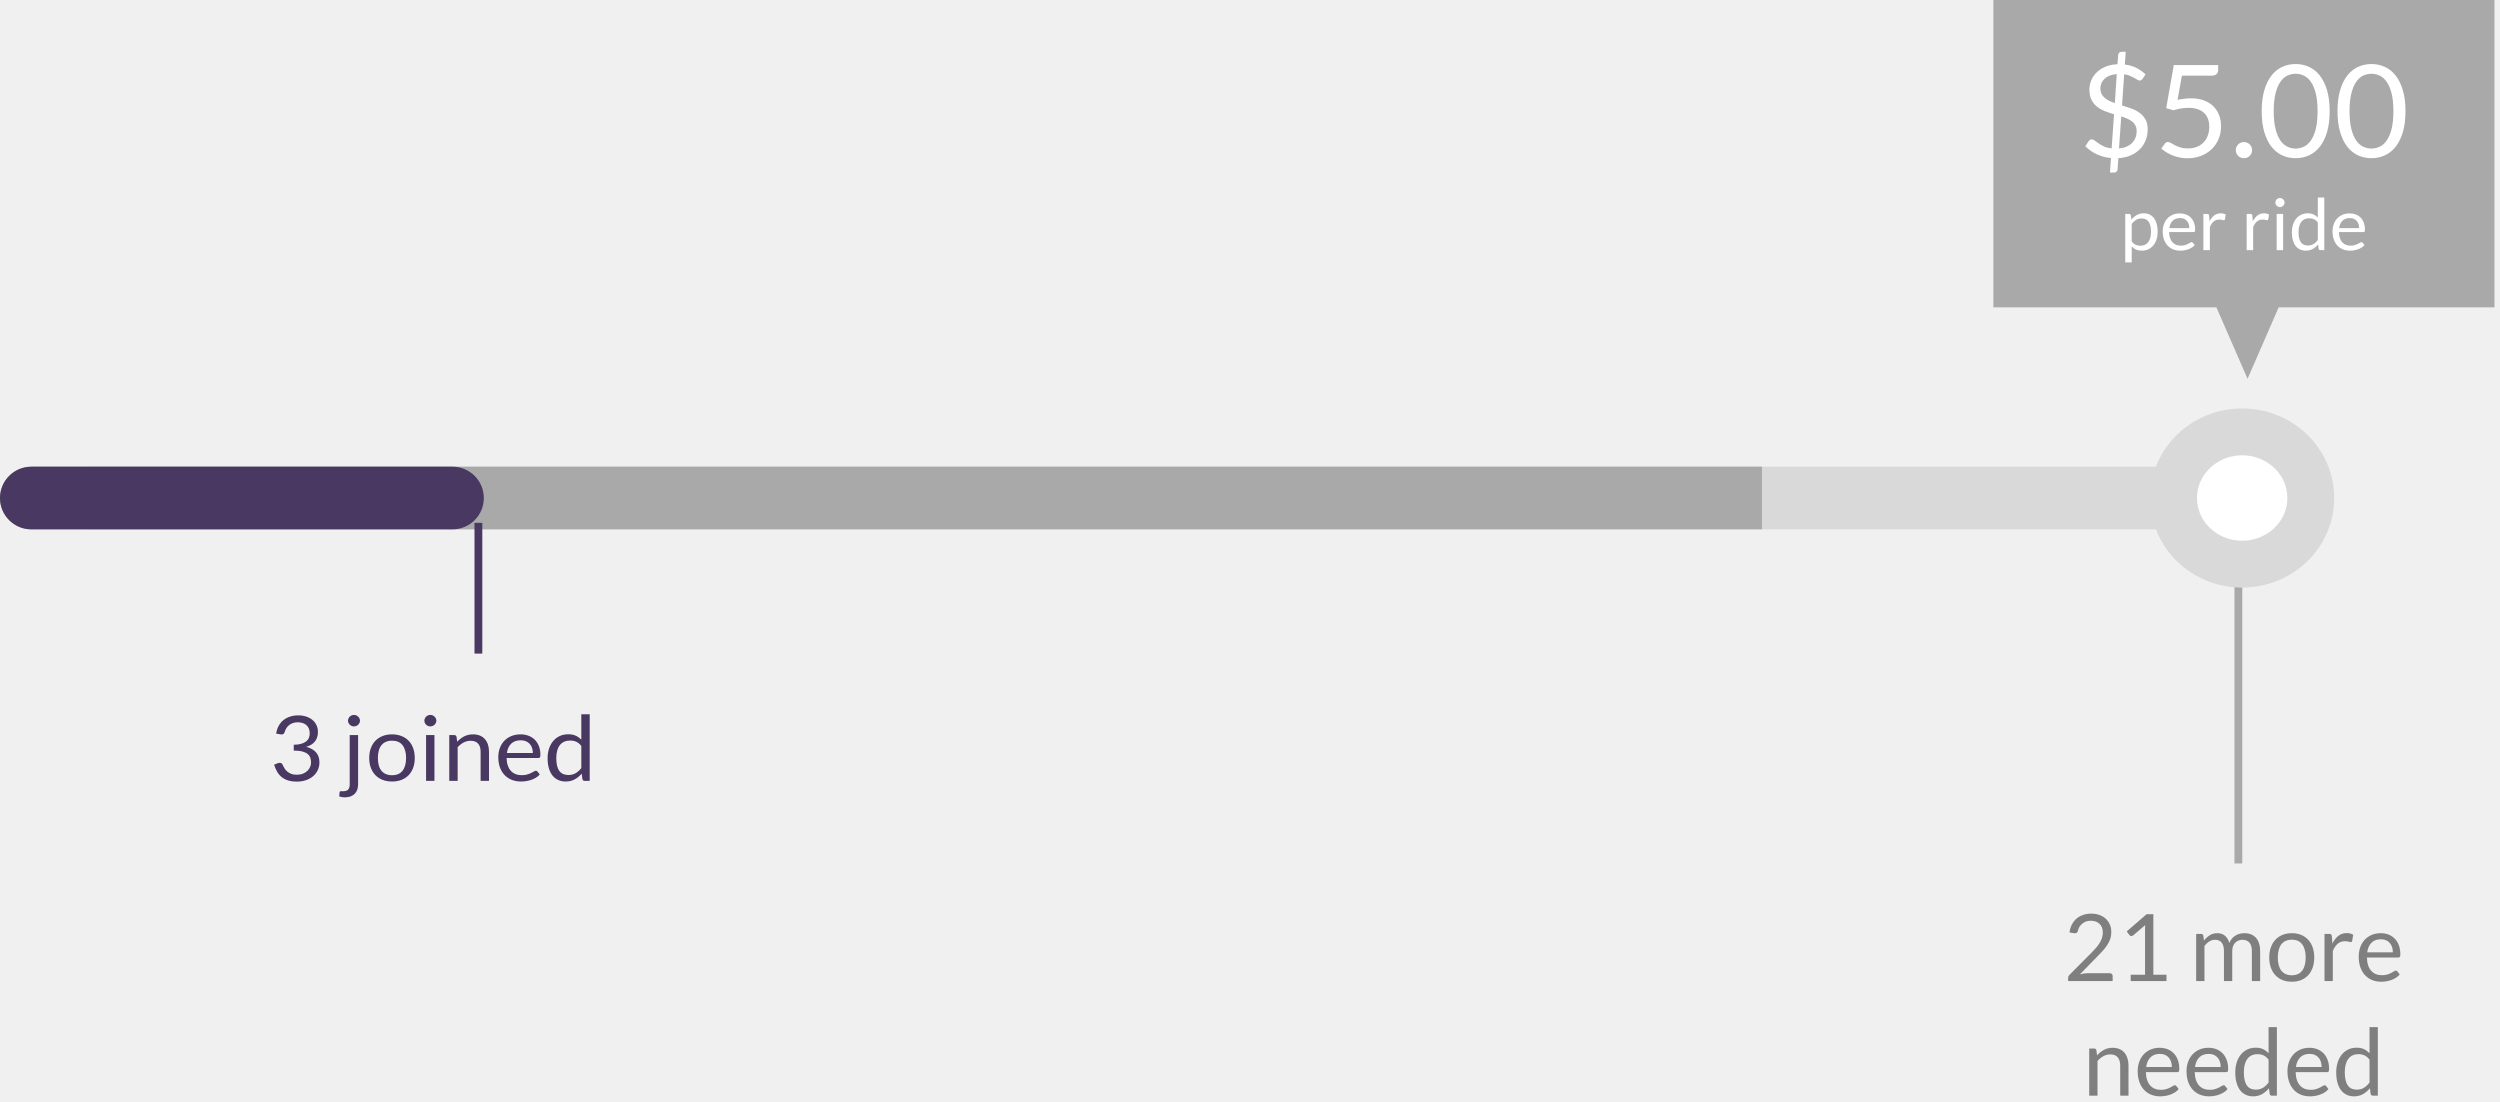
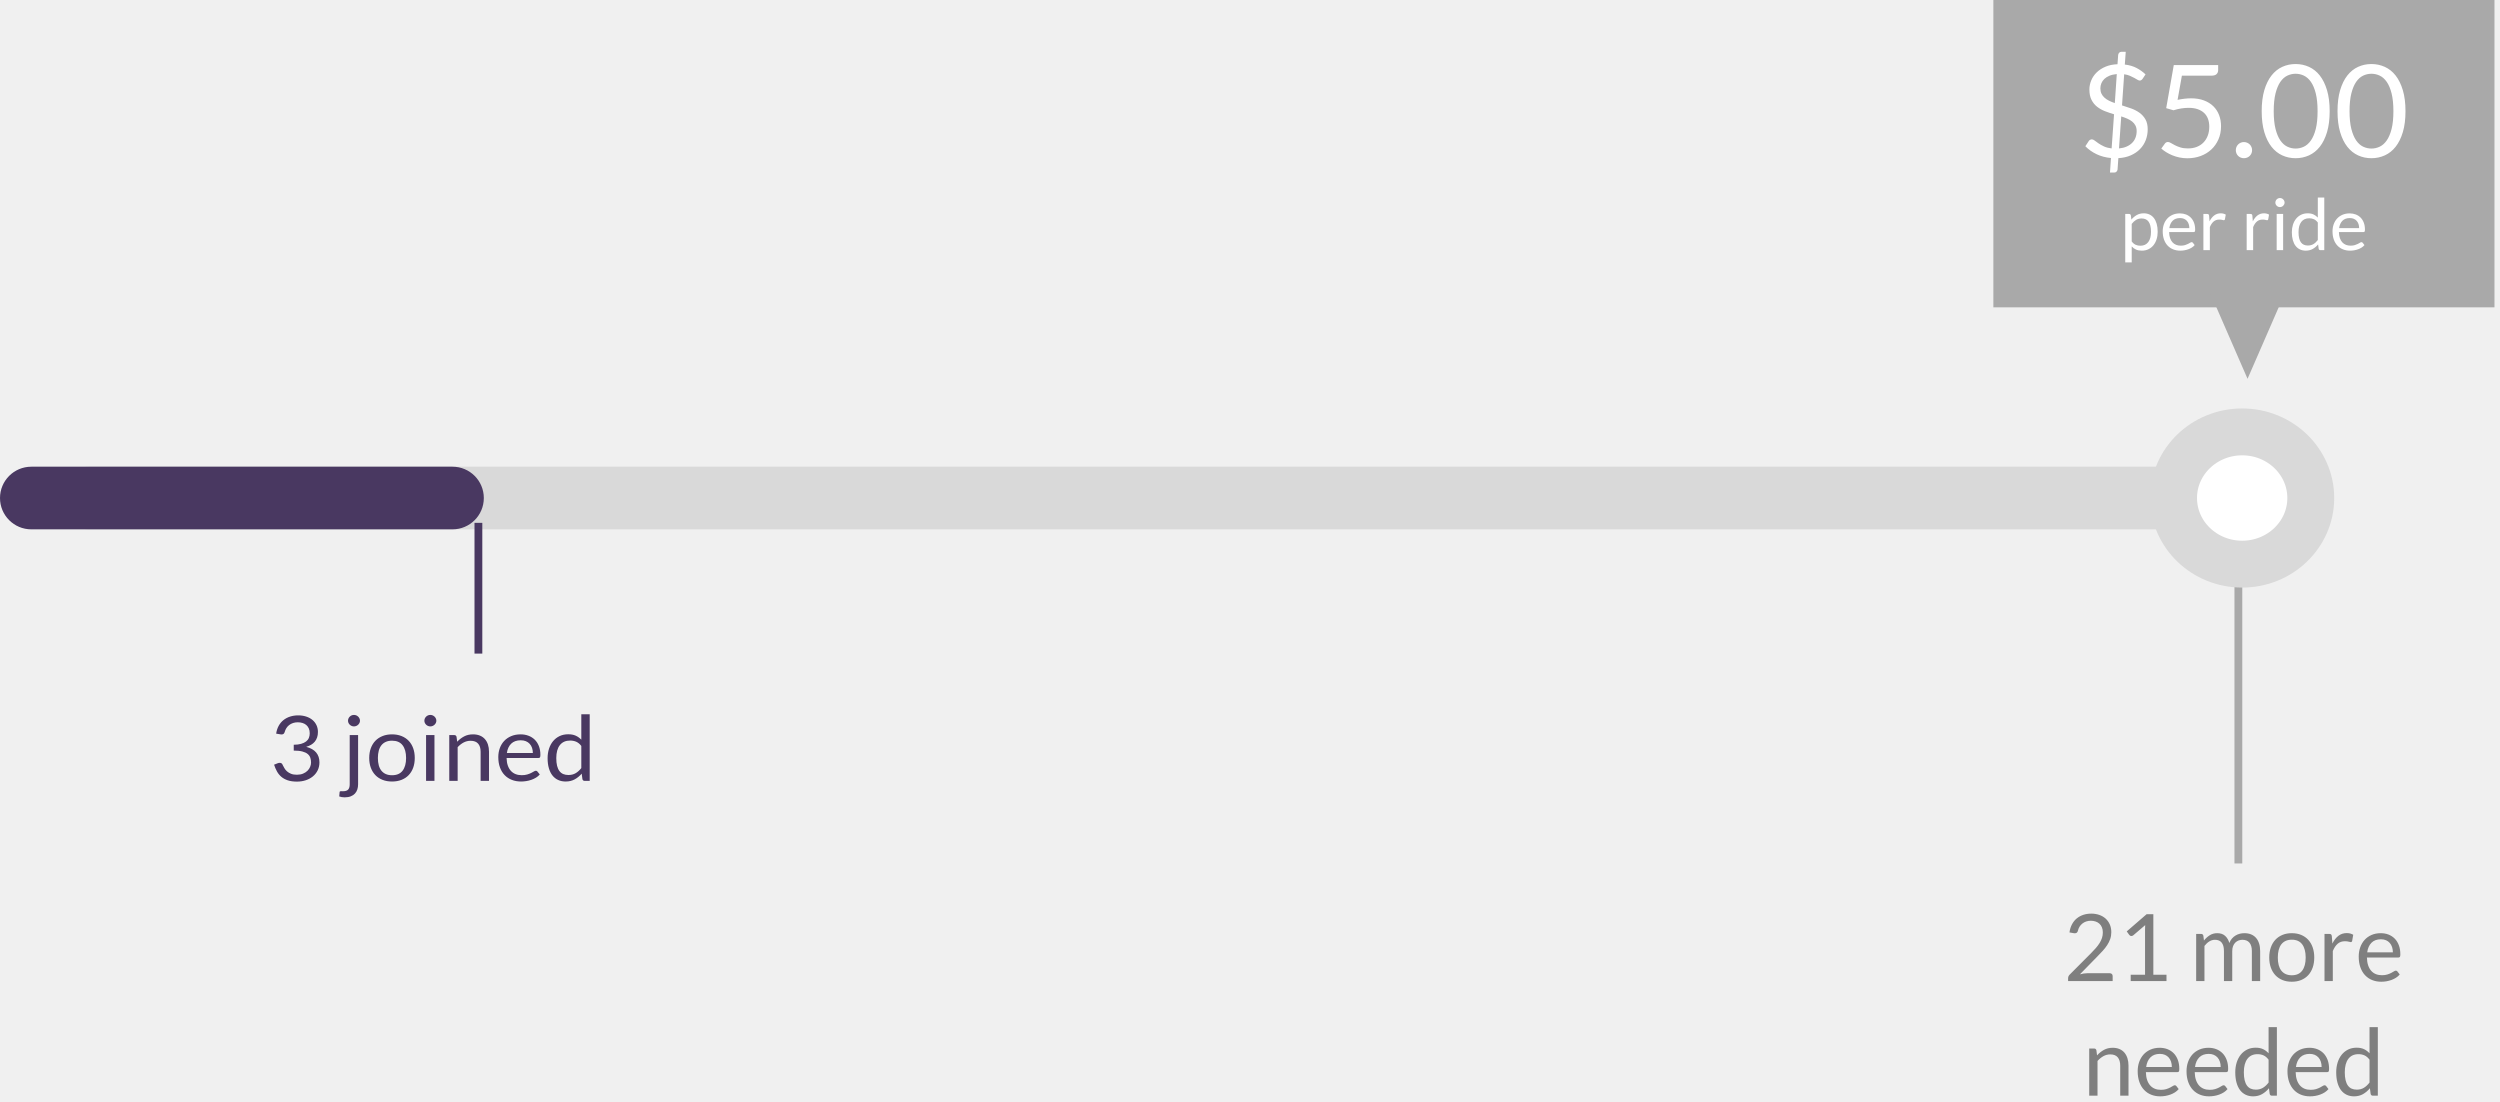
<svg xmlns="http://www.w3.org/2000/svg" width="320px" height="141px" viewBox="0 0 320 141" version="1.1">
  <defs />
  <g id="Kickstarter" stroke="none" stroke-width="1" fill="none" fill-rule="evenodd">
    <g id="Fullflow" transform="translate(-1118, -1983)">
      <g id="Group" transform="translate(1118, 1983)">
        <g id="Group-6" transform="translate(255.1495, 21.26246)">
          <g id="Group-4" />
        </g>
        <g id="Group-2">
          <path d="M286.512,71.479 L286.512,110.023" id="Line" stroke="#A9A9A9" stroke-linecap="square" />
          <g id="KickstartBar" transform="translate(0, 55.28239)">
            <rect id="Rectangle" fill="#D9D9D9" x="7.394" y="4.455" width="288.384" height="8.019" rx="4.009" />
-             <path d="M0,8.464 C0,6.25 1.799,4.455 4.01,4.455 L225.531,4.455 L225.531,12.474 L4.01,12.474 C1.795,12.474 0,10.674 0,8.464 L0,8.464 Z" id="Rectangle" fill="#A9A9A9" />
+             <path d="M0,8.464 C0,6.25 1.799,4.455 4.01,4.455 L225.531,4.455 L225.531,12.474 L4.01,12.474 C1.795,12.474 0,10.674 0,8.464 L0,8.464 Z" id="Rectangle" />
            <rect id="Rectangle" fill="#493861" x="0" y="4.455" width="61.929" height="8.019" rx="4.009" />
            <ellipse id="Oval" stroke="#D9D9D9" stroke-width="6" fill="#FFFFFF" cx="286.998" cy="8.464" rx="8.781" ry="8.464" />
          </g>
          <rect id="Rectangle-2" fill="#A9A9A9" x="255.15" y="0" width="64.143" height="39.339" />
          <polygon id="Triangle" fill="#A9A9A9" points="282.108 35.68 293.263 35.68 287.686 48.488" />
          <path d="M270.204,20.226 C269.529,20.165 268.914,20.002 268.359,19.736 C267.804,19.47 267.326,19.131 266.924,18.719 L267.367,18.044 C267.406,17.983 267.462,17.934 267.535,17.896 C267.607,17.857 267.682,17.838 267.761,17.838 C267.867,17.838 267.986,17.89 268.12,17.994 C268.254,18.099 268.419,18.218 268.614,18.353 C268.809,18.487 269.042,18.617 269.313,18.744 C269.583,18.87 269.908,18.955 270.287,18.999 L270.597,14.627 C270.206,14.512 269.823,14.381 269.446,14.236 C269.07,14.09 268.732,13.901 268.434,13.668 C268.136,13.434 267.896,13.141 267.715,12.787 C267.533,12.433 267.443,11.989 267.443,11.457 C267.443,11.056 267.522,10.665 267.681,10.284 C267.84,9.902 268.072,9.563 268.376,9.267 C268.68,8.97 269.055,8.727 269.501,8.538 C269.947,8.349 270.46,8.243 271.04,8.221 L271.124,7.035 C271.135,6.931 271.177,6.838 271.249,6.755 C271.322,6.673 271.42,6.632 271.542,6.632 L272.094,6.632 L271.977,8.262 C272.563,8.333 273.068,8.482 273.492,8.707 C273.916,8.932 274.295,9.204 274.629,9.522 L274.27,10.065 C274.158,10.23 274.03,10.312 273.885,10.312 C273.807,10.312 273.711,10.278 273.596,10.209 C273.482,10.141 273.344,10.061 273.182,9.971 C273.02,9.88 272.833,9.79 272.622,9.699 C272.41,9.608 272.167,9.544 271.894,9.505 L271.618,13.491 C272.019,13.611 272.415,13.743 272.806,13.886 C273.196,14.029 273.547,14.212 273.86,14.437 C274.172,14.663 274.424,14.944 274.617,15.281 C274.809,15.619 274.906,16.04 274.906,16.545 C274.906,17.039 274.822,17.503 274.655,17.937 C274.487,18.37 274.243,18.752 273.922,19.081 C273.602,19.411 273.209,19.678 272.743,19.884 C272.277,20.09 271.746,20.209 271.149,20.242 L271.049,21.691 C271.037,21.796 270.994,21.888 270.919,21.967 C270.844,22.047 270.747,22.087 270.63,22.087 L270.078,22.087 L270.204,20.226 Z M273.492,16.776 C273.492,16.501 273.44,16.265 273.337,16.068 C273.234,15.87 273.093,15.7 272.914,15.557 C272.736,15.415 272.527,15.291 272.287,15.187 C272.047,15.082 271.79,14.986 271.517,14.899 L271.233,18.999 C271.595,18.966 271.917,18.888 272.199,18.764 C272.481,18.641 272.718,18.483 272.91,18.291 C273.103,18.099 273.248,17.875 273.345,17.62 C273.443,17.365 273.492,17.083 273.492,16.776 L273.492,16.776 Z M268.848,11.309 C268.848,11.572 268.896,11.801 268.99,11.996 C269.085,12.191 269.216,12.363 269.384,12.511 C269.551,12.659 269.746,12.788 269.969,12.898 C270.192,13.008 270.435,13.106 270.697,13.194 L270.948,9.481 C270.586,9.514 270.272,9.585 270.007,9.695 C269.742,9.805 269.525,9.942 269.354,10.107 C269.184,10.271 269.057,10.456 268.974,10.662 C268.89,10.868 268.848,11.084 268.848,11.309 L268.848,11.309 Z M283.925,8.97 C283.925,9.179 283.858,9.35 283.724,9.485 C283.59,9.619 283.364,9.687 283.046,9.687 L279.281,9.687 L278.729,12.782 C279.354,12.651 279.931,12.585 280.461,12.585 C281.086,12.585 281.636,12.675 282.113,12.857 C282.59,13.038 282.99,13.287 283.314,13.606 C283.637,13.924 283.881,14.3 284.046,14.734 C284.21,15.168 284.293,15.64 284.293,16.15 C284.293,16.776 284.181,17.341 283.958,17.846 C283.735,18.351 283.43,18.784 283.042,19.143 C282.654,19.503 282.198,19.778 281.674,19.971 C281.15,20.163 280.584,20.259 279.976,20.259 C279.624,20.259 279.287,20.224 278.963,20.156 C278.64,20.087 278.339,19.995 278.06,19.88 C277.781,19.765 277.521,19.633 277.282,19.485 C277.042,19.337 276.83,19.18 276.646,19.015 L277.098,18.39 C277.198,18.247 277.332,18.176 277.499,18.176 C277.605,18.176 277.729,18.218 277.871,18.303 C278.014,18.388 278.185,18.483 278.386,18.587 C278.587,18.692 278.822,18.786 279.093,18.871 C279.363,18.956 279.686,18.999 280.059,18.999 C280.478,18.999 280.854,18.933 281.189,18.801 C281.523,18.67 281.809,18.482 282.046,18.237 C282.283,17.993 282.466,17.701 282.594,17.36 C282.723,17.02 282.787,16.639 282.787,16.216 C282.787,15.848 282.732,15.516 282.624,15.22 C282.515,14.923 282.35,14.671 282.13,14.462 C281.91,14.254 281.635,14.092 281.306,13.976 C280.977,13.861 280.592,13.803 280.151,13.803 C279.85,13.803 279.538,13.828 279.214,13.878 C278.891,13.927 278.556,14.007 278.21,14.116 L277.273,13.845 L278.244,8.328 L283.925,8.328 L283.925,8.97 Z M286.184,19.221 C286.184,19.079 286.21,18.944 286.263,18.818 C286.316,18.692 286.389,18.582 286.481,18.488 C286.573,18.395 286.683,18.321 286.811,18.266 C286.939,18.211 287.076,18.184 287.221,18.184 C287.366,18.184 287.503,18.211 287.631,18.266 C287.759,18.321 287.871,18.395 287.966,18.488 C288.06,18.582 288.134,18.692 288.187,18.818 C288.24,18.944 288.267,19.079 288.267,19.221 C288.267,19.37 288.24,19.505 288.187,19.629 C288.134,19.752 288.06,19.861 287.966,19.954 C287.871,20.047 287.759,20.12 287.631,20.172 C287.503,20.224 287.366,20.251 287.221,20.251 C287.076,20.251 286.939,20.224 286.811,20.172 C286.683,20.12 286.573,20.047 286.481,19.954 C286.389,19.861 286.316,19.752 286.263,19.629 C286.21,19.505 286.184,19.37 286.184,19.221 L286.184,19.221 Z M298.198,14.232 C298.198,15.264 298.085,16.157 297.859,16.912 C297.633,17.666 297.325,18.291 296.935,18.785 C296.544,19.279 296.083,19.647 295.55,19.888 C295.017,20.13 294.447,20.251 293.839,20.251 C293.225,20.251 292.655,20.13 292.128,19.888 C291.601,19.647 291.142,19.279 290.752,18.785 C290.361,18.291 290.054,17.666 289.831,16.912 C289.608,16.157 289.497,15.264 289.497,14.232 C289.497,13.2 289.608,12.305 289.831,11.547 C290.054,10.79 290.361,10.163 290.752,9.666 C291.142,9.169 291.601,8.8 292.128,8.559 C292.655,8.317 293.225,8.196 293.839,8.196 C294.447,8.196 295.017,8.317 295.55,8.559 C296.083,8.8 296.544,9.169 296.935,9.666 C297.325,10.163 297.633,10.79 297.859,11.547 C298.085,12.305 298.198,13.2 298.198,14.232 L298.198,14.232 Z M296.65,14.232 C296.65,13.331 296.573,12.575 296.42,11.963 C296.267,11.351 296.06,10.859 295.801,10.485 C295.541,10.112 295.242,9.844 294.901,9.682 C294.561,9.521 294.207,9.44 293.839,9.44 C293.471,9.44 293.117,9.521 292.776,9.682 C292.436,9.844 292.138,10.112 291.881,10.485 C291.625,10.859 291.42,11.351 291.266,11.963 C291.113,12.575 291.036,13.331 291.036,14.232 C291.036,15.132 291.113,15.887 291.266,16.496 C291.42,17.105 291.625,17.596 291.881,17.97 C292.138,18.343 292.436,18.611 292.776,18.773 C293.117,18.934 293.471,19.015 293.839,19.015 C294.207,19.015 294.561,18.934 294.901,18.773 C295.242,18.611 295.541,18.343 295.801,17.97 C296.06,17.596 296.267,17.105 296.42,16.496 C296.573,15.887 296.65,15.132 296.65,14.232 L296.65,14.232 Z M307.903,14.232 C307.903,15.264 307.79,16.157 307.564,16.912 C307.338,17.666 307.03,18.291 306.64,18.785 C306.249,19.279 305.788,19.647 305.255,19.888 C304.722,20.13 304.152,20.251 303.544,20.251 C302.93,20.251 302.36,20.13 301.833,19.888 C301.306,19.647 300.847,19.279 300.457,18.785 C300.066,18.291 299.76,17.666 299.536,16.912 C299.313,16.157 299.202,15.264 299.202,14.232 C299.202,13.2 299.313,12.305 299.536,11.547 C299.76,10.79 300.066,10.163 300.457,9.666 C300.847,9.169 301.306,8.8 301.833,8.559 C302.36,8.317 302.93,8.196 303.544,8.196 C304.152,8.196 304.722,8.317 305.255,8.559 C305.788,8.8 306.249,9.169 306.64,9.666 C307.03,10.163 307.338,10.79 307.564,11.547 C307.79,12.305 307.903,13.2 307.903,14.232 L307.903,14.232 Z M306.355,14.232 C306.355,13.331 306.278,12.575 306.125,11.963 C305.972,11.351 305.765,10.859 305.506,10.485 C305.247,10.112 304.947,9.844 304.607,9.682 C304.266,9.521 303.912,9.44 303.544,9.44 C303.176,9.44 302.822,9.521 302.481,9.682 C302.141,9.844 301.843,10.112 301.586,10.485 C301.33,10.859 301.125,11.351 300.971,11.963 C300.818,12.575 300.741,13.331 300.741,14.232 C300.741,15.132 300.818,15.887 300.971,16.496 C301.125,17.105 301.33,17.596 301.586,17.97 C301.843,18.343 302.141,18.611 302.481,18.773 C302.822,18.934 303.176,19.015 303.544,19.015 C303.912,19.015 304.266,18.934 304.607,18.773 C304.947,18.611 305.247,18.343 305.506,17.97 C305.765,17.596 305.972,17.105 306.125,16.496 C306.278,15.887 306.355,15.132 306.355,14.232 L306.355,14.232 Z" id="$5.00" fill="#FFFFFF" />
          <path d="M272.031,33.589 L272.031,27.386 L272.524,27.386 C272.642,27.386 272.716,27.443 272.747,27.556 L272.817,28.105 C273.018,27.864 273.248,27.67 273.507,27.524 C273.766,27.377 274.064,27.304 274.402,27.304 C274.671,27.304 274.916,27.355 275.136,27.457 C275.356,27.56 275.544,27.71 275.699,27.91 C275.853,28.11 275.973,28.358 276.056,28.654 C276.14,28.949 276.182,29.289 276.182,29.674 C276.182,30.015 276.135,30.333 276.042,30.627 C275.95,30.922 275.816,31.176 275.643,31.391 C275.469,31.606 275.256,31.776 275.004,31.899 C274.751,32.023 274.467,32.084 274.151,32.084 C273.859,32.084 273.611,32.037 273.405,31.942 C273.199,31.848 273.017,31.714 272.859,31.54 L272.859,33.589 L272.031,33.589 Z M274.127,27.963 C273.858,27.963 273.622,28.024 273.419,28.146 C273.216,28.268 273.029,28.44 272.859,28.663 L272.859,30.904 C273.01,31.105 273.177,31.247 273.358,31.33 C273.539,31.412 273.742,31.453 273.965,31.453 C274.402,31.453 274.738,31.299 274.973,30.991 C275.209,30.683 275.327,30.244 275.327,29.674 C275.327,29.372 275.3,29.113 275.245,28.896 C275.191,28.679 275.113,28.502 275.011,28.363 C274.908,28.224 274.783,28.123 274.634,28.059 C274.485,27.995 274.316,27.963 274.127,27.963 L274.127,27.963 Z M279.027,27.313 C279.308,27.313 279.569,27.36 279.807,27.453 C280.046,27.546 280.252,27.68 280.426,27.855 C280.599,28.031 280.735,28.247 280.832,28.505 C280.93,28.763 280.979,29.056 280.979,29.385 C280.979,29.514 280.965,29.599 280.937,29.642 C280.909,29.684 280.856,29.706 280.779,29.706 L277.646,29.706 C277.652,29.998 277.693,30.253 277.767,30.47 C277.841,30.686 277.944,30.867 278.074,31.012 C278.204,31.156 278.359,31.265 278.538,31.336 C278.718,31.408 278.92,31.444 279.143,31.444 C279.35,31.444 279.529,31.42 279.68,31.373 C279.83,31.326 279.959,31.275 280.068,31.22 C280.176,31.165 280.267,31.114 280.34,31.067 C280.412,31.019 280.475,30.996 280.528,30.996 C280.596,30.996 280.649,31.022 280.686,31.073 L280.918,31.371 C280.816,31.493 280.694,31.599 280.551,31.689 C280.409,31.779 280.256,31.853 280.093,31.91 C279.931,31.968 279.762,32.012 279.589,32.041 C279.415,32.07 279.243,32.084 279.073,32.084 C278.748,32.084 278.448,32.03 278.174,31.922 C277.899,31.814 277.662,31.655 277.462,31.446 C277.263,31.237 277.107,30.979 276.995,30.671 C276.884,30.363 276.828,30.009 276.828,29.61 C276.828,29.286 276.878,28.984 276.979,28.704 C277.08,28.423 277.225,28.18 277.414,27.974 C277.603,27.768 277.834,27.607 278.106,27.489 C278.379,27.372 278.686,27.313 279.027,27.313 L279.027,27.313 Z M279.045,27.913 C278.645,27.913 278.331,28.026 278.102,28.253 C277.872,28.48 277.73,28.795 277.674,29.198 L280.235,29.198 C280.235,29.009 280.209,28.836 280.156,28.679 C280.103,28.522 280.026,28.386 279.924,28.272 C279.821,28.157 279.697,28.069 279.549,28.006 C279.402,27.944 279.234,27.913 279.045,27.913 L279.045,27.913 Z M282.034,32.02 L282.034,27.386 L282.508,27.386 C282.598,27.386 282.66,27.403 282.694,27.437 C282.728,27.47 282.751,27.528 282.764,27.611 L282.819,28.333 C282.98,28.01 283.18,27.758 283.417,27.576 C283.654,27.395 283.932,27.304 284.251,27.304 C284.381,27.304 284.499,27.319 284.604,27.348 C284.71,27.377 284.807,27.417 284.897,27.469 L284.79,28.077 C284.768,28.153 284.72,28.192 284.646,28.192 C284.603,28.192 284.536,28.177 284.446,28.148 C284.356,28.119 284.231,28.105 284.07,28.105 C283.781,28.105 283.541,28.187 283.347,28.352 C283.153,28.516 282.991,28.756 282.861,29.07 L282.861,32.02 L282.034,32.02 Z M287.574,32.02 L287.574,27.386 L288.048,27.386 C288.138,27.386 288.2,27.403 288.234,27.437 C288.268,27.47 288.292,27.528 288.304,27.611 L288.36,28.333 C288.521,28.01 288.72,27.758 288.957,27.576 C289.194,27.395 289.472,27.304 289.791,27.304 C289.922,27.304 290.039,27.319 290.145,27.348 C290.25,27.377 290.348,27.417 290.437,27.469 L290.331,28.077 C290.309,28.153 290.261,28.192 290.186,28.192 C290.143,28.192 290.076,28.177 289.987,28.148 C289.897,28.119 289.771,28.105 289.61,28.105 C289.322,28.105 289.081,28.187 288.887,28.352 C288.694,28.516 288.532,28.756 288.402,29.07 L288.402,32.02 L287.574,32.02 Z M292.241,27.386 L292.241,32.02 L291.414,32.02 L291.414,27.386 L292.241,27.386 Z M292.427,25.932 C292.427,26.011 292.411,26.085 292.378,26.154 C292.345,26.222 292.302,26.283 292.248,26.337 C292.194,26.39 292.131,26.432 292.06,26.462 C291.988,26.493 291.912,26.508 291.832,26.508 C291.751,26.508 291.676,26.493 291.606,26.462 C291.537,26.432 291.475,26.39 291.421,26.337 C291.366,26.283 291.324,26.222 291.293,26.154 C291.262,26.085 291.246,26.011 291.246,25.932 C291.246,25.853 291.262,25.777 291.293,25.705 C291.324,25.634 291.366,25.571 291.421,25.518 C291.475,25.464 291.537,25.423 291.606,25.392 C291.676,25.362 291.751,25.346 291.832,25.346 C291.912,25.346 291.988,25.362 292.06,25.392 C292.131,25.423 292.194,25.464 292.248,25.518 C292.302,25.571 292.345,25.634 292.378,25.705 C292.411,25.777 292.427,25.853 292.427,25.932 L292.427,25.932 Z M297.014,32.02 C296.897,32.02 296.822,31.964 296.791,31.851 L296.717,31.288 C296.516,31.529 296.285,31.722 296.027,31.867 C295.768,32.012 295.471,32.084 295.137,32.084 C294.867,32.084 294.622,32.033 294.402,31.931 C294.182,31.829 293.995,31.679 293.84,31.48 C293.685,31.282 293.566,31.035 293.482,30.739 C293.398,30.444 293.356,30.104 293.356,29.719 C293.356,29.378 293.403,29.06 293.496,28.766 C293.589,28.471 293.723,28.216 293.898,27.999 C294.073,27.783 294.286,27.613 294.537,27.489 C294.788,27.366 295.073,27.304 295.392,27.304 C295.68,27.304 295.927,27.352 296.131,27.448 C296.336,27.544 296.519,27.679 296.68,27.853 L296.68,25.282 L297.507,25.282 L297.507,32.02 L297.014,32.02 Z M295.411,31.426 C295.68,31.426 295.917,31.365 296.12,31.243 C296.323,31.121 296.509,30.948 296.68,30.726 L296.68,28.484 C296.528,28.283 296.361,28.142 296.18,28.061 C295.999,27.98 295.798,27.94 295.578,27.94 C295.138,27.94 294.8,28.094 294.565,28.402 C294.329,28.71 294.212,29.149 294.212,29.719 C294.212,30.021 294.238,30.28 294.291,30.495 C294.343,30.71 294.421,30.887 294.523,31.025 C294.625,31.164 294.751,31.265 294.9,31.33 C295.048,31.394 295.219,31.426 295.411,31.426 L295.411,31.426 Z M300.761,27.313 C301.043,27.313 301.303,27.36 301.542,27.453 C301.78,27.546 301.986,27.68 302.16,27.855 C302.333,28.031 302.469,28.247 302.567,28.505 C302.664,28.763 302.713,29.056 302.713,29.385 C302.713,29.514 302.699,29.599 302.671,29.642 C302.643,29.684 302.591,29.706 302.513,29.706 L299.38,29.706 C299.387,29.998 299.427,30.253 299.501,30.47 C299.576,30.686 299.678,30.867 299.808,31.012 C299.938,31.156 300.093,31.265 300.273,31.336 C300.452,31.408 300.654,31.444 300.877,31.444 C301.085,31.444 301.264,31.42 301.414,31.373 C301.564,31.326 301.693,31.275 301.802,31.22 C301.91,31.165 302.001,31.114 302.074,31.067 C302.147,31.019 302.209,30.996 302.262,30.996 C302.33,30.996 302.383,31.022 302.42,31.073 L302.653,31.371 C302.55,31.493 302.428,31.599 302.285,31.689 C302.143,31.779 301.99,31.853 301.828,31.91 C301.665,31.968 301.497,32.012 301.323,32.041 C301.15,32.07 300.978,32.084 300.807,32.084 C300.482,32.084 300.182,32.03 299.908,31.922 C299.634,31.814 299.397,31.655 299.197,31.446 C298.997,31.237 298.841,30.979 298.73,30.671 C298.618,30.363 298.562,30.009 298.562,29.61 C298.562,29.286 298.613,28.984 298.713,28.704 C298.814,28.423 298.959,28.18 299.148,27.974 C299.337,27.768 299.568,27.607 299.84,27.489 C300.113,27.372 300.42,27.313 300.761,27.313 L300.761,27.313 Z M300.779,27.913 C300.38,27.913 300.065,28.026 299.836,28.253 C299.607,28.48 299.464,28.795 299.408,29.198 L301.969,29.198 C301.969,29.009 301.943,28.836 301.89,28.679 C301.838,28.522 301.76,28.386 301.658,28.272 C301.556,28.157 301.431,28.069 301.284,28.006 C301.136,27.944 300.968,27.913 300.779,27.913 L300.779,27.913 Z" id="per-ride" fill="#FFFFFF" />
          <path d="M267.682,116.944 C268.044,116.944 268.382,116.997 268.696,117.104 C269.01,117.212 269.282,117.368 269.511,117.572 C269.739,117.777 269.919,118.026 270.05,118.32 C270.182,118.614 270.247,118.948 270.247,119.321 C270.247,119.639 270.199,119.933 270.104,120.203 C270.009,120.474 269.879,120.733 269.716,120.981 C269.553,121.229 269.365,121.47 269.153,121.702 C268.94,121.935 268.714,122.172 268.476,122.414 L266.227,124.715 C266.386,124.671 266.547,124.636 266.71,124.611 C266.873,124.585 267.03,124.572 267.181,124.572 L270.044,124.572 C270.16,124.572 270.251,124.606 270.319,124.673 C270.386,124.741 270.42,124.828 270.42,124.935 L270.42,125.579 L264.718,125.579 L264.718,125.215 C264.718,125.14 264.733,125.062 264.762,124.983 C264.792,124.904 264.841,124.83 264.908,124.763 L267.646,122.015 C267.873,121.785 268.08,121.563 268.267,121.351 C268.454,121.138 268.614,120.925 268.747,120.71 C268.88,120.495 268.983,120.278 269.054,120.057 C269.126,119.837 269.162,119.602 269.162,119.351 C269.162,119.101 269.122,118.881 269.042,118.693 C268.963,118.504 268.853,118.348 268.714,118.225 C268.575,118.102 268.412,118.009 268.225,117.948 C268.038,117.886 267.837,117.855 267.623,117.855 C267.408,117.855 267.209,117.887 267.026,117.951 C266.843,118.014 266.681,118.103 266.54,118.216 C266.399,118.329 266.279,118.463 266.182,118.618 C266.085,118.773 266.016,118.944 265.976,119.131 C265.944,119.246 265.897,119.329 265.833,119.381 C265.769,119.433 265.686,119.458 265.583,119.458 C265.563,119.458 265.542,119.457 265.52,119.455 C265.498,119.454 265.473,119.451 265.445,119.447 L264.891,119.351 C264.946,118.962 265.054,118.617 265.213,118.317 C265.372,118.017 265.574,117.766 265.818,117.563 C266.063,117.361 266.343,117.207 266.659,117.101 C266.975,116.996 267.316,116.944 267.682,116.944 L267.682,116.944 Z M272.729,124.768 L274.566,124.768 L274.566,118.946 C274.566,118.771 274.572,118.594 274.584,118.416 L273.057,119.721 C273.017,119.752 272.977,119.775 272.937,119.789 C272.898,119.803 272.86,119.81 272.824,119.81 C272.764,119.81 272.711,119.797 272.663,119.771 C272.615,119.746 272.58,119.715 272.556,119.679 L272.222,119.22 L274.763,117.021 L275.628,117.021 L275.628,124.768 L277.31,124.768 L277.31,125.579 L272.729,125.579 L272.729,124.768 Z M281.11,125.579 L281.11,119.542 L281.742,119.542 C281.893,119.542 281.988,119.615 282.028,119.762 L282.106,120.382 C282.328,120.108 282.578,119.884 282.854,119.709 C283.131,119.534 283.452,119.447 283.818,119.447 C284.227,119.447 284.558,119.56 284.811,119.786 C285.063,120.013 285.245,120.319 285.357,120.704 C285.44,120.486 285.551,120.297 285.688,120.138 C285.825,119.979 285.979,119.848 286.15,119.745 C286.321,119.641 286.503,119.566 286.696,119.518 C286.889,119.47 287.085,119.447 287.283,119.447 C287.602,119.447 287.885,119.497 288.133,119.599 C288.382,119.7 288.593,119.848 288.766,120.043 C288.939,120.237 289.071,120.477 289.162,120.761 C289.254,121.045 289.3,121.37 289.3,121.735 L289.3,125.579 L288.238,125.579 L288.238,121.735 C288.238,121.262 288.134,120.904 287.928,120.659 C287.721,120.415 287.421,120.293 287.027,120.293 C286.852,120.293 286.686,120.324 286.529,120.385 C286.372,120.447 286.234,120.537 286.114,120.656 C285.995,120.776 285.901,120.926 285.831,121.106 C285.761,121.287 285.727,121.497 285.727,121.735 L285.727,125.579 L284.665,125.579 L284.665,121.735 C284.665,121.25 284.567,120.889 284.372,120.65 C284.178,120.412 283.893,120.293 283.519,120.293 C283.257,120.293 283.013,120.363 282.789,120.504 C282.564,120.645 282.358,120.837 282.171,121.079 L282.171,125.579 L281.11,125.579 Z M293.35,119.447 C293.791,119.447 294.19,119.52 294.546,119.667 C294.902,119.814 295.204,120.023 295.453,120.293 C295.701,120.563 295.892,120.89 296.025,121.273 C296.158,121.657 296.225,122.085 296.225,122.557 C296.225,123.034 296.158,123.463 296.025,123.845 C295.892,124.226 295.701,124.552 295.453,124.822 C295.204,125.092 294.902,125.3 294.546,125.445 C294.19,125.59 293.791,125.662 293.35,125.662 C292.908,125.662 292.51,125.59 292.154,125.445 C291.798,125.3 291.495,125.092 291.244,124.822 C290.994,124.552 290.801,124.226 290.666,123.845 C290.53,123.463 290.463,123.034 290.463,122.557 C290.463,122.085 290.53,121.657 290.666,121.273 C290.801,120.89 290.994,120.563 291.244,120.293 C291.495,120.023 291.798,119.814 292.154,119.667 C292.51,119.52 292.908,119.447 293.35,119.447 L293.35,119.447 Z M293.35,124.834 C293.946,124.834 294.392,124.634 294.686,124.235 C294.98,123.836 295.127,123.279 295.127,122.563 C295.127,121.844 294.98,121.284 294.686,120.883 C294.392,120.482 293.946,120.281 293.35,120.281 C293.048,120.281 292.785,120.333 292.563,120.436 C292.34,120.539 292.154,120.688 292.005,120.883 C291.856,121.078 291.744,121.317 291.671,121.601 C291.597,121.885 291.56,122.206 291.56,122.563 C291.56,122.921 291.597,123.241 291.671,123.523 C291.744,123.805 291.856,124.042 292.005,124.235 C292.154,124.428 292.34,124.576 292.563,124.679 C292.785,124.782 293.048,124.834 293.35,124.834 L293.35,124.834 Z M297.537,125.579 L297.537,119.542 L298.146,119.542 C298.261,119.542 298.341,119.564 298.384,119.607 C298.428,119.651 298.458,119.727 298.474,119.834 L298.545,120.776 C298.752,120.354 299.008,120.026 299.312,119.789 C299.616,119.553 299.973,119.435 300.383,119.435 C300.55,119.435 300.701,119.454 300.836,119.491 C300.971,119.529 301.097,119.582 301.212,119.649 L301.075,120.442 C301.047,120.541 300.985,120.591 300.89,120.591 C300.834,120.591 300.749,120.572 300.633,120.534 C300.518,120.496 300.357,120.478 300.15,120.478 C299.78,120.478 299.471,120.585 299.223,120.799 C298.974,121.014 298.766,121.326 298.599,121.735 L298.599,125.579 L297.537,125.579 Z M304.737,119.447 C305.099,119.447 305.433,119.507 305.739,119.628 C306.046,119.75 306.31,119.924 306.533,120.153 C306.755,120.381 306.929,120.663 307.055,120.999 C307.18,121.335 307.243,121.717 307.243,122.146 C307.243,122.313 307.225,122.424 307.189,122.48 C307.153,122.536 307.085,122.563 306.986,122.563 L302.966,122.563 C302.974,122.945 303.025,123.277 303.121,123.559 C303.216,123.841 303.347,124.076 303.514,124.265 C303.681,124.454 303.88,124.595 304.111,124.688 C304.342,124.781 304.6,124.828 304.886,124.828 C305.153,124.828 305.382,124.797 305.575,124.736 C305.768,124.674 305.934,124.608 306.073,124.536 C306.213,124.465 306.329,124.398 306.422,124.336 C306.516,124.275 306.596,124.244 306.664,124.244 C306.751,124.244 306.819,124.278 306.867,124.345 L307.165,124.733 C307.034,124.892 306.877,125.03 306.694,125.147 C306.511,125.264 306.315,125.36 306.106,125.436 C305.897,125.511 305.682,125.568 305.459,125.606 C305.236,125.644 305.016,125.662 304.797,125.662 C304.379,125.662 303.995,125.592 303.643,125.451 C303.291,125.31 302.986,125.103 302.73,124.831 C302.473,124.559 302.274,124.222 302.13,123.821 C301.987,123.42 301.916,122.959 301.916,122.438 C301.916,122.017 301.98,121.624 302.11,121.258 C302.239,120.893 302.425,120.576 302.667,120.308 C302.91,120.04 303.206,119.829 303.556,119.676 C303.906,119.523 304.3,119.447 304.737,119.447 L304.737,119.447 Z M304.761,120.227 C304.248,120.227 303.844,120.375 303.55,120.671 C303.256,120.967 303.073,121.377 303.001,121.902 L306.288,121.902 C306.288,121.656 306.254,121.43 306.187,121.225 C306.119,121.021 306.02,120.844 305.888,120.695 C305.757,120.546 305.597,120.431 305.408,120.349 C305.219,120.268 305.004,120.227 304.761,120.227 L304.761,120.227 Z M267.42,140.249 L267.42,134.212 L268.052,134.212 C268.203,134.212 268.299,134.285 268.338,134.432 L268.422,135.088 C268.684,134.798 268.978,134.563 269.302,134.385 C269.626,134.206 270.001,134.116 270.426,134.116 C270.756,134.116 271.048,134.171 271.3,134.28 C271.553,134.39 271.763,134.544 271.932,134.745 C272.101,134.946 272.23,135.187 272.317,135.469 C272.405,135.751 272.448,136.063 272.448,136.405 L272.448,140.249 L271.387,140.249 L271.387,136.405 C271.387,135.948 271.282,135.593 271.073,135.341 C270.865,135.089 270.545,134.963 270.116,134.963 C269.802,134.963 269.509,135.038 269.236,135.189 C268.964,135.34 268.712,135.545 268.482,135.803 L268.482,140.249 L267.42,140.249 Z M276.445,134.116 C276.807,134.116 277.141,134.177 277.447,134.298 C277.753,134.419 278.018,134.594 278.24,134.823 C278.463,135.051 278.637,135.333 278.762,135.669 C278.888,136.005 278.95,136.387 278.95,136.816 C278.95,136.983 278.932,137.094 278.897,137.15 C278.861,137.205 278.793,137.233 278.694,137.233 L274.673,137.233 C274.681,137.615 274.733,137.946 274.828,138.228 C274.924,138.511 275.055,138.746 275.222,138.935 C275.389,139.123 275.588,139.264 275.819,139.358 C276.049,139.451 276.308,139.498 276.594,139.498 C276.86,139.498 277.09,139.467 277.283,139.406 C277.476,139.344 277.642,139.277 277.781,139.206 C277.92,139.134 278.037,139.068 278.13,139.006 C278.224,138.945 278.304,138.914 278.372,138.914 C278.459,138.914 278.527,138.948 278.574,139.015 L278.873,139.403 C278.741,139.561 278.584,139.7 278.401,139.817 C278.219,139.934 278.023,140.03 277.814,140.106 C277.605,140.181 277.389,140.238 277.167,140.276 C276.944,140.313 276.723,140.332 276.505,140.332 C276.087,140.332 275.702,140.262 275.35,140.121 C274.998,139.98 274.694,139.773 274.438,139.501 C274.181,139.229 273.981,138.892 273.838,138.491 C273.695,138.089 273.623,137.629 273.623,137.108 C273.623,136.687 273.688,136.294 273.817,135.928 C273.947,135.563 274.132,135.246 274.375,134.978 C274.618,134.709 274.914,134.499 275.264,134.346 C275.614,134.193 276.007,134.116 276.445,134.116 L276.445,134.116 Z M276.469,134.897 C275.956,134.897 275.552,135.045 275.258,135.341 C274.964,135.637 274.781,136.047 274.709,136.572 L277.996,136.572 C277.996,136.325 277.962,136.1 277.894,135.895 C277.827,135.691 277.727,135.514 277.596,135.365 C277.465,135.216 277.305,135.101 277.116,135.019 C276.927,134.938 276.711,134.897 276.469,134.897 L276.469,134.897 Z M282.696,134.116 C283.058,134.116 283.392,134.177 283.698,134.298 C284.005,134.419 284.269,134.594 284.492,134.823 C284.714,135.051 284.888,135.333 285.014,135.669 C285.139,136.005 285.202,136.387 285.202,136.816 C285.202,136.983 285.184,137.094 285.148,137.15 C285.112,137.205 285.045,137.233 284.945,137.233 L280.925,137.233 C280.933,137.615 280.984,137.946 281.08,138.228 C281.175,138.511 281.306,138.746 281.473,138.935 C281.64,139.123 281.839,139.264 282.07,139.358 C282.301,139.451 282.559,139.498 282.845,139.498 C283.112,139.498 283.342,139.467 283.534,139.406 C283.727,139.344 283.893,139.277 284.032,139.206 C284.172,139.134 284.288,139.068 284.381,139.006 C284.475,138.945 284.555,138.914 284.623,138.914 C284.711,138.914 284.778,138.948 284.826,139.015 L285.124,139.403 C284.993,139.561 284.836,139.7 284.653,139.817 C284.47,139.934 284.274,140.03 284.065,140.106 C283.857,140.181 283.641,140.238 283.418,140.276 C283.195,140.313 282.975,140.332 282.756,140.332 C282.338,140.332 281.954,140.262 281.602,140.121 C281.25,139.98 280.946,139.773 280.689,139.501 C280.433,139.229 280.233,138.892 280.09,138.491 C279.946,138.089 279.875,137.629 279.875,137.108 C279.875,136.687 279.939,136.294 280.069,135.928 C280.198,135.563 280.384,135.246 280.626,134.978 C280.869,134.709 281.165,134.499 281.515,134.346 C281.865,134.193 282.259,134.116 282.696,134.116 L282.696,134.116 Z M282.72,134.897 C282.207,134.897 281.804,135.045 281.509,135.341 C281.215,135.637 281.032,136.047 280.96,136.572 L284.247,136.572 C284.247,136.325 284.213,136.1 284.146,135.895 C284.078,135.691 283.979,135.514 283.848,135.365 C283.716,135.216 283.556,135.101 283.367,135.019 C283.178,134.938 282.963,134.897 282.72,134.897 L282.72,134.897 Z M290.809,140.249 C290.658,140.249 290.562,140.175 290.522,140.028 L290.427,139.295 C290.169,139.609 289.873,139.86 289.541,140.049 C289.209,140.238 288.828,140.332 288.399,140.332 C288.053,140.332 287.739,140.266 287.456,140.133 C287.174,139.999 286.933,139.804 286.735,139.546 C286.536,139.287 286.383,138.965 286.275,138.58 C286.168,138.195 286.114,137.752 286.114,137.251 C286.114,136.806 286.174,136.392 286.293,136.009 C286.413,135.625 286.585,135.292 286.809,135.01 C287.034,134.728 287.307,134.507 287.629,134.346 C287.952,134.185 288.317,134.104 288.727,134.104 C289.097,134.104 289.413,134.167 289.675,134.292 C289.938,134.417 290.173,134.593 290.379,134.82 L290.379,131.47 L291.441,131.47 L291.441,140.249 L290.809,140.249 Z M288.751,139.474 C289.097,139.474 289.4,139.395 289.661,139.236 C289.921,139.077 290.161,138.852 290.379,138.562 L290.379,135.642 C290.184,135.38 289.971,135.196 289.738,135.091 C289.505,134.985 289.248,134.933 288.966,134.933 C288.401,134.933 287.967,135.133 287.665,135.535 C287.363,135.936 287.212,136.508 287.212,137.251 C287.212,137.644 287.246,137.981 287.313,138.261 C287.381,138.541 287.48,138.772 287.612,138.953 C287.743,139.133 287.904,139.265 288.095,139.349 C288.286,139.432 288.504,139.474 288.751,139.474 L288.751,139.474 Z M295.617,134.116 C295.979,134.116 296.313,134.177 296.619,134.298 C296.925,134.419 297.189,134.594 297.412,134.823 C297.635,135.051 297.809,135.333 297.934,135.669 C298.059,136.005 298.122,136.387 298.122,136.816 C298.122,136.983 298.104,137.094 298.068,137.15 C298.032,137.205 297.965,137.233 297.865,137.233 L293.845,137.233 C293.853,137.615 293.905,137.946 294,138.228 C294.096,138.511 294.227,138.746 294.394,138.935 C294.561,139.123 294.76,139.264 294.99,139.358 C295.221,139.451 295.479,139.498 295.766,139.498 C296.032,139.498 296.262,139.467 296.455,139.406 C296.648,139.344 296.814,139.277 296.953,139.206 C297.092,139.134 297.208,139.068 297.302,139.006 C297.395,138.945 297.476,138.914 297.543,138.914 C297.631,138.914 297.698,138.948 297.746,139.015 L298.044,139.403 C297.913,139.561 297.756,139.7 297.573,139.817 C297.39,139.934 297.194,140.03 296.986,140.106 C296.777,140.181 296.561,140.238 296.338,140.276 C296.116,140.313 295.895,140.332 295.676,140.332 C295.259,140.332 294.874,140.262 294.522,140.121 C294.17,139.98 293.866,139.773 293.609,139.501 C293.353,139.229 293.153,138.892 293.01,138.491 C292.867,138.089 292.795,137.629 292.795,137.108 C292.795,136.687 292.86,136.294 292.989,135.928 C293.118,135.563 293.304,135.246 293.547,134.978 C293.789,134.709 294.086,134.499 294.436,134.346 C294.785,134.193 295.179,134.116 295.617,134.116 L295.617,134.116 Z M295.64,134.897 C295.127,134.897 294.724,135.045 294.43,135.341 C294.135,135.637 293.952,136.047 293.881,136.572 L297.168,136.572 C297.168,136.325 297.134,136.1 297.066,135.895 C296.999,135.691 296.899,135.514 296.768,135.365 C296.637,135.216 296.477,135.101 296.288,135.019 C296.099,134.938 295.883,134.897 295.64,134.897 L295.64,134.897 Z M303.729,140.249 C303.578,140.249 303.483,140.175 303.443,140.028 L303.347,139.295 C303.089,139.609 302.794,139.86 302.462,140.049 C302.129,140.238 301.749,140.332 301.319,140.332 C300.973,140.332 300.659,140.266 300.377,140.133 C300.094,139.999 299.854,139.804 299.655,139.546 C299.456,139.287 299.303,138.965 299.196,138.58 C299.088,138.195 299.035,137.752 299.035,137.251 C299.035,136.806 299.094,136.392 299.214,136.009 C299.333,135.625 299.505,135.292 299.73,135.01 C299.954,134.728 300.228,134.507 300.55,134.346 C300.872,134.185 301.238,134.104 301.647,134.104 C302.017,134.104 302.333,134.167 302.596,134.292 C302.858,134.417 303.093,134.593 303.3,134.82 L303.3,131.47 L304.361,131.47 L304.361,140.249 L303.729,140.249 Z M301.671,139.474 C302.017,139.474 302.32,139.395 302.581,139.236 C302.841,139.077 303.081,138.852 303.3,138.562 L303.3,135.642 C303.105,135.38 302.891,135.196 302.658,135.091 C302.426,134.985 302.168,134.933 301.886,134.933 C301.321,134.933 300.888,135.133 300.586,135.535 C300.283,135.936 300.132,136.508 300.132,137.251 C300.132,137.644 300.166,137.981 300.234,138.261 C300.301,138.541 300.401,138.772 300.532,138.953 C300.663,139.133 300.824,139.265 301.015,139.349 C301.206,139.432 301.425,139.474 301.671,139.474 L301.671,139.474 Z" id="21-more-needed" fill="#7F7F7F" />
          <path d="M38.173,91.567 C38.539,91.567 38.877,91.618 39.186,91.718 C39.496,91.818 39.763,91.961 39.986,92.146 C40.209,92.331 40.383,92.555 40.508,92.818 C40.632,93.08 40.695,93.371 40.695,93.691 C40.695,93.954 40.66,94.188 40.589,94.395 C40.519,94.601 40.418,94.782 40.288,94.939 C40.157,95.095 39.999,95.227 39.814,95.335 C39.629,95.443 39.422,95.53 39.192,95.595 C39.756,95.738 40.179,95.977 40.463,96.313 C40.746,96.649 40.888,97.069 40.888,97.575 C40.888,97.957 40.812,98.3 40.662,98.605 C40.511,98.91 40.305,99.169 40.043,99.383 C39.782,99.597 39.477,99.761 39.129,99.875 C38.781,99.989 38.408,100.046 38.01,100.046 C37.551,100.046 37.159,99.991 36.833,99.881 C36.507,99.771 36.232,99.619 36.006,99.427 C35.781,99.234 35.596,99.005 35.451,98.741 C35.306,98.477 35.184,98.19 35.083,97.881 L35.542,97.696 C35.626,97.661 35.711,97.644 35.795,97.644 C35.876,97.644 35.947,97.661 36.009,97.693 C36.072,97.726 36.119,97.777 36.151,97.847 C36.159,97.862 36.167,97.878 36.175,97.896 C36.183,97.913 36.191,97.932 36.199,97.951 C36.256,98.063 36.324,98.189 36.405,98.33 C36.485,98.471 36.594,98.603 36.73,98.726 C36.867,98.85 37.037,98.954 37.24,99.039 C37.443,99.124 37.696,99.166 37.998,99.166 C38.299,99.166 38.564,99.119 38.791,99.024 C39.018,98.93 39.207,98.807 39.358,98.657 C39.509,98.506 39.623,98.339 39.699,98.153 C39.776,97.968 39.814,97.785 39.814,97.604 C39.814,97.38 39.783,97.175 39.72,96.99 C39.658,96.805 39.545,96.645 39.382,96.51 C39.219,96.375 38.994,96.269 38.707,96.192 C38.419,96.114 38.05,96.076 37.599,96.076 L37.599,95.329 C37.965,95.325 38.278,95.287 38.538,95.213 C38.797,95.14 39.009,95.04 39.174,94.913 C39.339,94.785 39.459,94.633 39.533,94.455 C39.608,94.278 39.645,94.081 39.645,93.865 C39.645,93.626 39.606,93.417 39.527,93.24 C39.449,93.063 39.341,92.916 39.204,92.8 C39.068,92.684 38.906,92.598 38.719,92.54 C38.532,92.482 38.329,92.453 38.112,92.453 C37.895,92.453 37.694,92.484 37.509,92.546 C37.324,92.607 37.16,92.693 37.017,92.803 C36.874,92.913 36.755,93.044 36.658,93.197 C36.561,93.349 36.489,93.514 36.441,93.691 C36.409,93.803 36.36,93.884 36.296,93.934 C36.232,93.985 36.149,94.01 36.049,94.01 C36.028,94.01 36.007,94.009 35.985,94.007 C35.963,94.005 35.938,94.002 35.91,93.998 L35.349,93.906 C35.405,93.527 35.513,93.193 35.674,92.901 C35.835,92.61 36.039,92.366 36.287,92.169 C36.534,91.973 36.818,91.823 37.138,91.721 C37.457,91.619 37.802,91.567 38.173,91.567 L38.173,91.567 Z M45.836,94.091 L45.836,100.387 C45.836,100.623 45.804,100.842 45.739,101.044 C45.675,101.247 45.573,101.423 45.435,101.574 C45.296,101.724 45.117,101.843 44.898,101.93 C44.678,102.016 44.416,102.06 44.11,102.06 C43.977,102.06 43.857,102.05 43.748,102.031 C43.639,102.012 43.531,101.983 43.422,101.944 L43.471,101.388 C43.479,101.338 43.497,101.306 43.525,101.293 C43.553,101.279 43.597,101.273 43.658,101.273 C43.69,101.273 43.724,101.274 43.76,101.276 C43.796,101.278 43.841,101.279 43.893,101.279 C44.207,101.279 44.43,101.208 44.563,101.067 C44.695,100.926 44.762,100.7 44.762,100.387 L44.762,94.091 L45.836,94.091 Z M46.077,92.25 C46.077,92.351 46.056,92.444 46.014,92.531 C45.972,92.618 45.915,92.695 45.845,92.763 C45.775,92.83 45.693,92.883 45.601,92.922 C45.508,92.96 45.41,92.98 45.305,92.98 C45.2,92.98 45.103,92.96 45.012,92.922 C44.922,92.883 44.841,92.83 44.771,92.763 C44.7,92.695 44.645,92.618 44.605,92.531 C44.565,92.444 44.545,92.351 44.545,92.25 C44.545,92.15 44.565,92.055 44.605,91.964 C44.645,91.873 44.7,91.794 44.771,91.727 C44.841,91.659 44.922,91.606 45.012,91.567 C45.103,91.529 45.2,91.51 45.305,91.51 C45.41,91.51 45.508,91.529 45.601,91.567 C45.693,91.606 45.775,91.659 45.845,91.727 C45.915,91.794 45.972,91.873 46.014,91.964 C46.056,92.055 46.077,92.15 46.077,92.25 L46.077,92.25 Z M50.181,93.998 C50.627,93.998 51.03,94.069 51.39,94.212 C51.75,94.355 52.056,94.558 52.308,94.82 C52.559,95.082 52.752,95.4 52.887,95.772 C53.022,96.144 53.089,96.56 53.089,97.019 C53.089,97.482 53.022,97.899 52.887,98.269 C52.752,98.64 52.559,98.956 52.308,99.218 C52.056,99.481 51.75,99.682 51.39,99.823 C51.03,99.964 50.627,100.034 50.181,100.034 C49.734,100.034 49.331,99.964 48.971,99.823 C48.611,99.682 48.304,99.481 48.05,99.218 C47.797,98.956 47.602,98.64 47.465,98.269 C47.328,97.899 47.26,97.482 47.26,97.019 C47.26,96.56 47.328,96.144 47.465,95.772 C47.602,95.4 47.797,95.082 48.05,94.82 C48.304,94.558 48.611,94.355 48.971,94.212 C49.331,94.069 49.734,93.998 50.181,93.998 L50.181,93.998 Z M50.181,99.23 C50.784,99.23 51.234,99.036 51.532,98.648 C51.83,98.26 51.979,97.719 51.979,97.025 C51.979,96.327 51.83,95.783 51.532,95.393 C51.234,95.003 50.784,94.808 50.181,94.808 C49.875,94.808 49.609,94.858 49.384,94.959 C49.159,95.059 48.971,95.204 48.82,95.393 C48.669,95.582 48.556,95.814 48.482,96.09 C48.407,96.366 48.37,96.678 48.37,97.025 C48.37,97.372 48.407,97.683 48.482,97.957 C48.556,98.231 48.669,98.461 48.82,98.648 C48.971,98.835 49.159,98.979 49.384,99.079 C49.609,99.18 49.875,99.23 50.181,99.23 L50.181,99.23 Z M55.611,94.091 L55.611,99.953 L54.537,99.953 L54.537,94.091 L55.611,94.091 Z M55.853,92.25 C55.853,92.351 55.832,92.444 55.789,92.531 C55.747,92.618 55.691,92.695 55.62,92.763 C55.55,92.83 55.468,92.883 55.376,92.922 C55.283,92.96 55.185,92.98 55.08,92.98 C54.976,92.98 54.878,92.96 54.788,92.922 C54.697,92.883 54.617,92.83 54.546,92.763 C54.476,92.695 54.421,92.618 54.38,92.531 C54.34,92.444 54.32,92.351 54.32,92.25 C54.32,92.15 54.34,92.055 54.38,91.964 C54.421,91.873 54.476,91.794 54.546,91.727 C54.617,91.659 54.697,91.606 54.788,91.567 C54.878,91.529 54.976,91.51 55.08,91.51 C55.185,91.51 55.283,91.529 55.376,91.567 C55.468,91.606 55.55,91.659 55.62,91.727 C55.691,91.794 55.747,91.873 55.789,91.964 C55.832,92.055 55.853,92.15 55.853,92.25 L55.853,92.25 Z M57.506,99.953 L57.506,94.091 L58.146,94.091 C58.298,94.091 58.395,94.162 58.435,94.305 L58.52,94.941 C58.785,94.66 59.082,94.432 59.41,94.259 C59.738,94.085 60.117,93.998 60.547,93.998 C60.881,93.998 61.176,94.051 61.431,94.157 C61.687,94.263 61.9,94.414 62.071,94.609 C62.242,94.804 62.372,95.038 62.46,95.312 C62.549,95.586 62.593,95.889 62.593,96.22 L62.593,99.953 L61.519,99.953 L61.519,96.22 C61.519,95.777 61.413,95.432 61.202,95.187 C60.991,94.942 60.668,94.82 60.233,94.82 C59.916,94.82 59.619,94.893 59.343,95.04 C59.068,95.186 58.813,95.385 58.58,95.636 L58.58,99.953 L57.506,99.953 Z M66.636,93.998 C67.002,93.998 67.34,94.057 67.649,94.175 C67.959,94.292 68.227,94.462 68.452,94.684 C68.677,94.906 68.853,95.18 68.98,95.506 C69.107,95.832 69.17,96.203 69.17,96.62 C69.17,96.782 69.152,96.89 69.116,96.944 C69.079,96.998 69.011,97.025 68.911,97.025 L64.844,97.025 C64.852,97.395 64.904,97.717 65,97.991 C65.097,98.265 65.23,98.494 65.399,98.677 C65.568,98.86 65.769,98.997 66.002,99.088 C66.235,99.179 66.497,99.224 66.787,99.224 C67.056,99.224 67.288,99.194 67.483,99.134 C67.679,99.075 67.847,99.01 67.987,98.94 C68.128,98.871 68.246,98.806 68.34,98.747 C68.435,98.687 68.516,98.657 68.585,98.657 C68.673,98.657 68.742,98.69 68.79,98.755 L69.092,99.131 C68.959,99.286 68.8,99.42 68.615,99.534 C68.43,99.647 68.232,99.741 68.02,99.814 C67.809,99.888 67.591,99.943 67.366,99.979 C67.141,100.016 66.917,100.034 66.696,100.034 C66.274,100.034 65.884,99.966 65.528,99.829 C65.172,99.692 64.865,99.491 64.605,99.227 C64.346,98.963 64.144,98.636 63.999,98.246 C63.854,97.856 63.782,97.409 63.782,96.903 C63.782,96.494 63.847,96.112 63.978,95.757 C64.108,95.403 64.296,95.095 64.542,94.834 C64.787,94.574 65.087,94.369 65.441,94.221 C65.795,94.072 66.193,93.998 66.636,93.998 L66.636,93.998 Z M66.66,94.756 C66.141,94.756 65.733,94.9 65.435,95.187 C65.137,95.475 64.952,95.873 64.88,96.382 L68.205,96.382 C68.205,96.143 68.17,95.924 68.102,95.726 C68.034,95.527 67.933,95.355 67.8,95.211 C67.667,95.066 67.506,94.954 67.314,94.875 C67.123,94.796 66.905,94.756 66.66,94.756 L66.66,94.756 Z M74.842,99.953 C74.689,99.953 74.593,99.882 74.552,99.739 L74.456,99.027 C74.194,99.332 73.896,99.576 73.56,99.759 C73.224,99.943 72.839,100.034 72.404,100.034 C72.054,100.034 71.737,99.97 71.451,99.84 C71.165,99.711 70.922,99.521 70.721,99.27 C70.52,99.02 70.365,98.707 70.256,98.333 C70.148,97.959 70.093,97.528 70.093,97.042 C70.093,96.61 70.154,96.208 70.274,95.836 C70.395,95.463 70.569,95.14 70.796,94.866 C71.023,94.592 71.3,94.377 71.626,94.221 C71.952,94.065 72.322,93.987 72.736,93.987 C73.11,93.987 73.43,94.047 73.696,94.169 C73.961,94.29 74.198,94.461 74.408,94.681 L74.408,91.429 L75.482,91.429 L75.482,99.953 L74.842,99.953 Z M72.76,99.201 C73.11,99.201 73.417,99.124 73.681,98.969 C73.944,98.815 74.186,98.597 74.408,98.315 L74.408,95.48 C74.211,95.225 73.994,95.047 73.759,94.944 C73.524,94.842 73.263,94.791 72.978,94.791 C72.406,94.791 71.968,94.986 71.662,95.375 C71.356,95.765 71.204,96.321 71.204,97.042 C71.204,97.424 71.238,97.751 71.306,98.023 C71.374,98.295 71.475,98.519 71.608,98.694 C71.741,98.87 71.903,98.998 72.097,99.079 C72.29,99.16 72.511,99.201 72.76,99.201 L72.76,99.201 Z" id="3-joined" fill="#493861" />
          <path d="M61.236,67.424 L61.236,83.16" id="Line" stroke="#493861" stroke-linecap="square" />
        </g>
      </g>
    </g>
  </g>
</svg>
